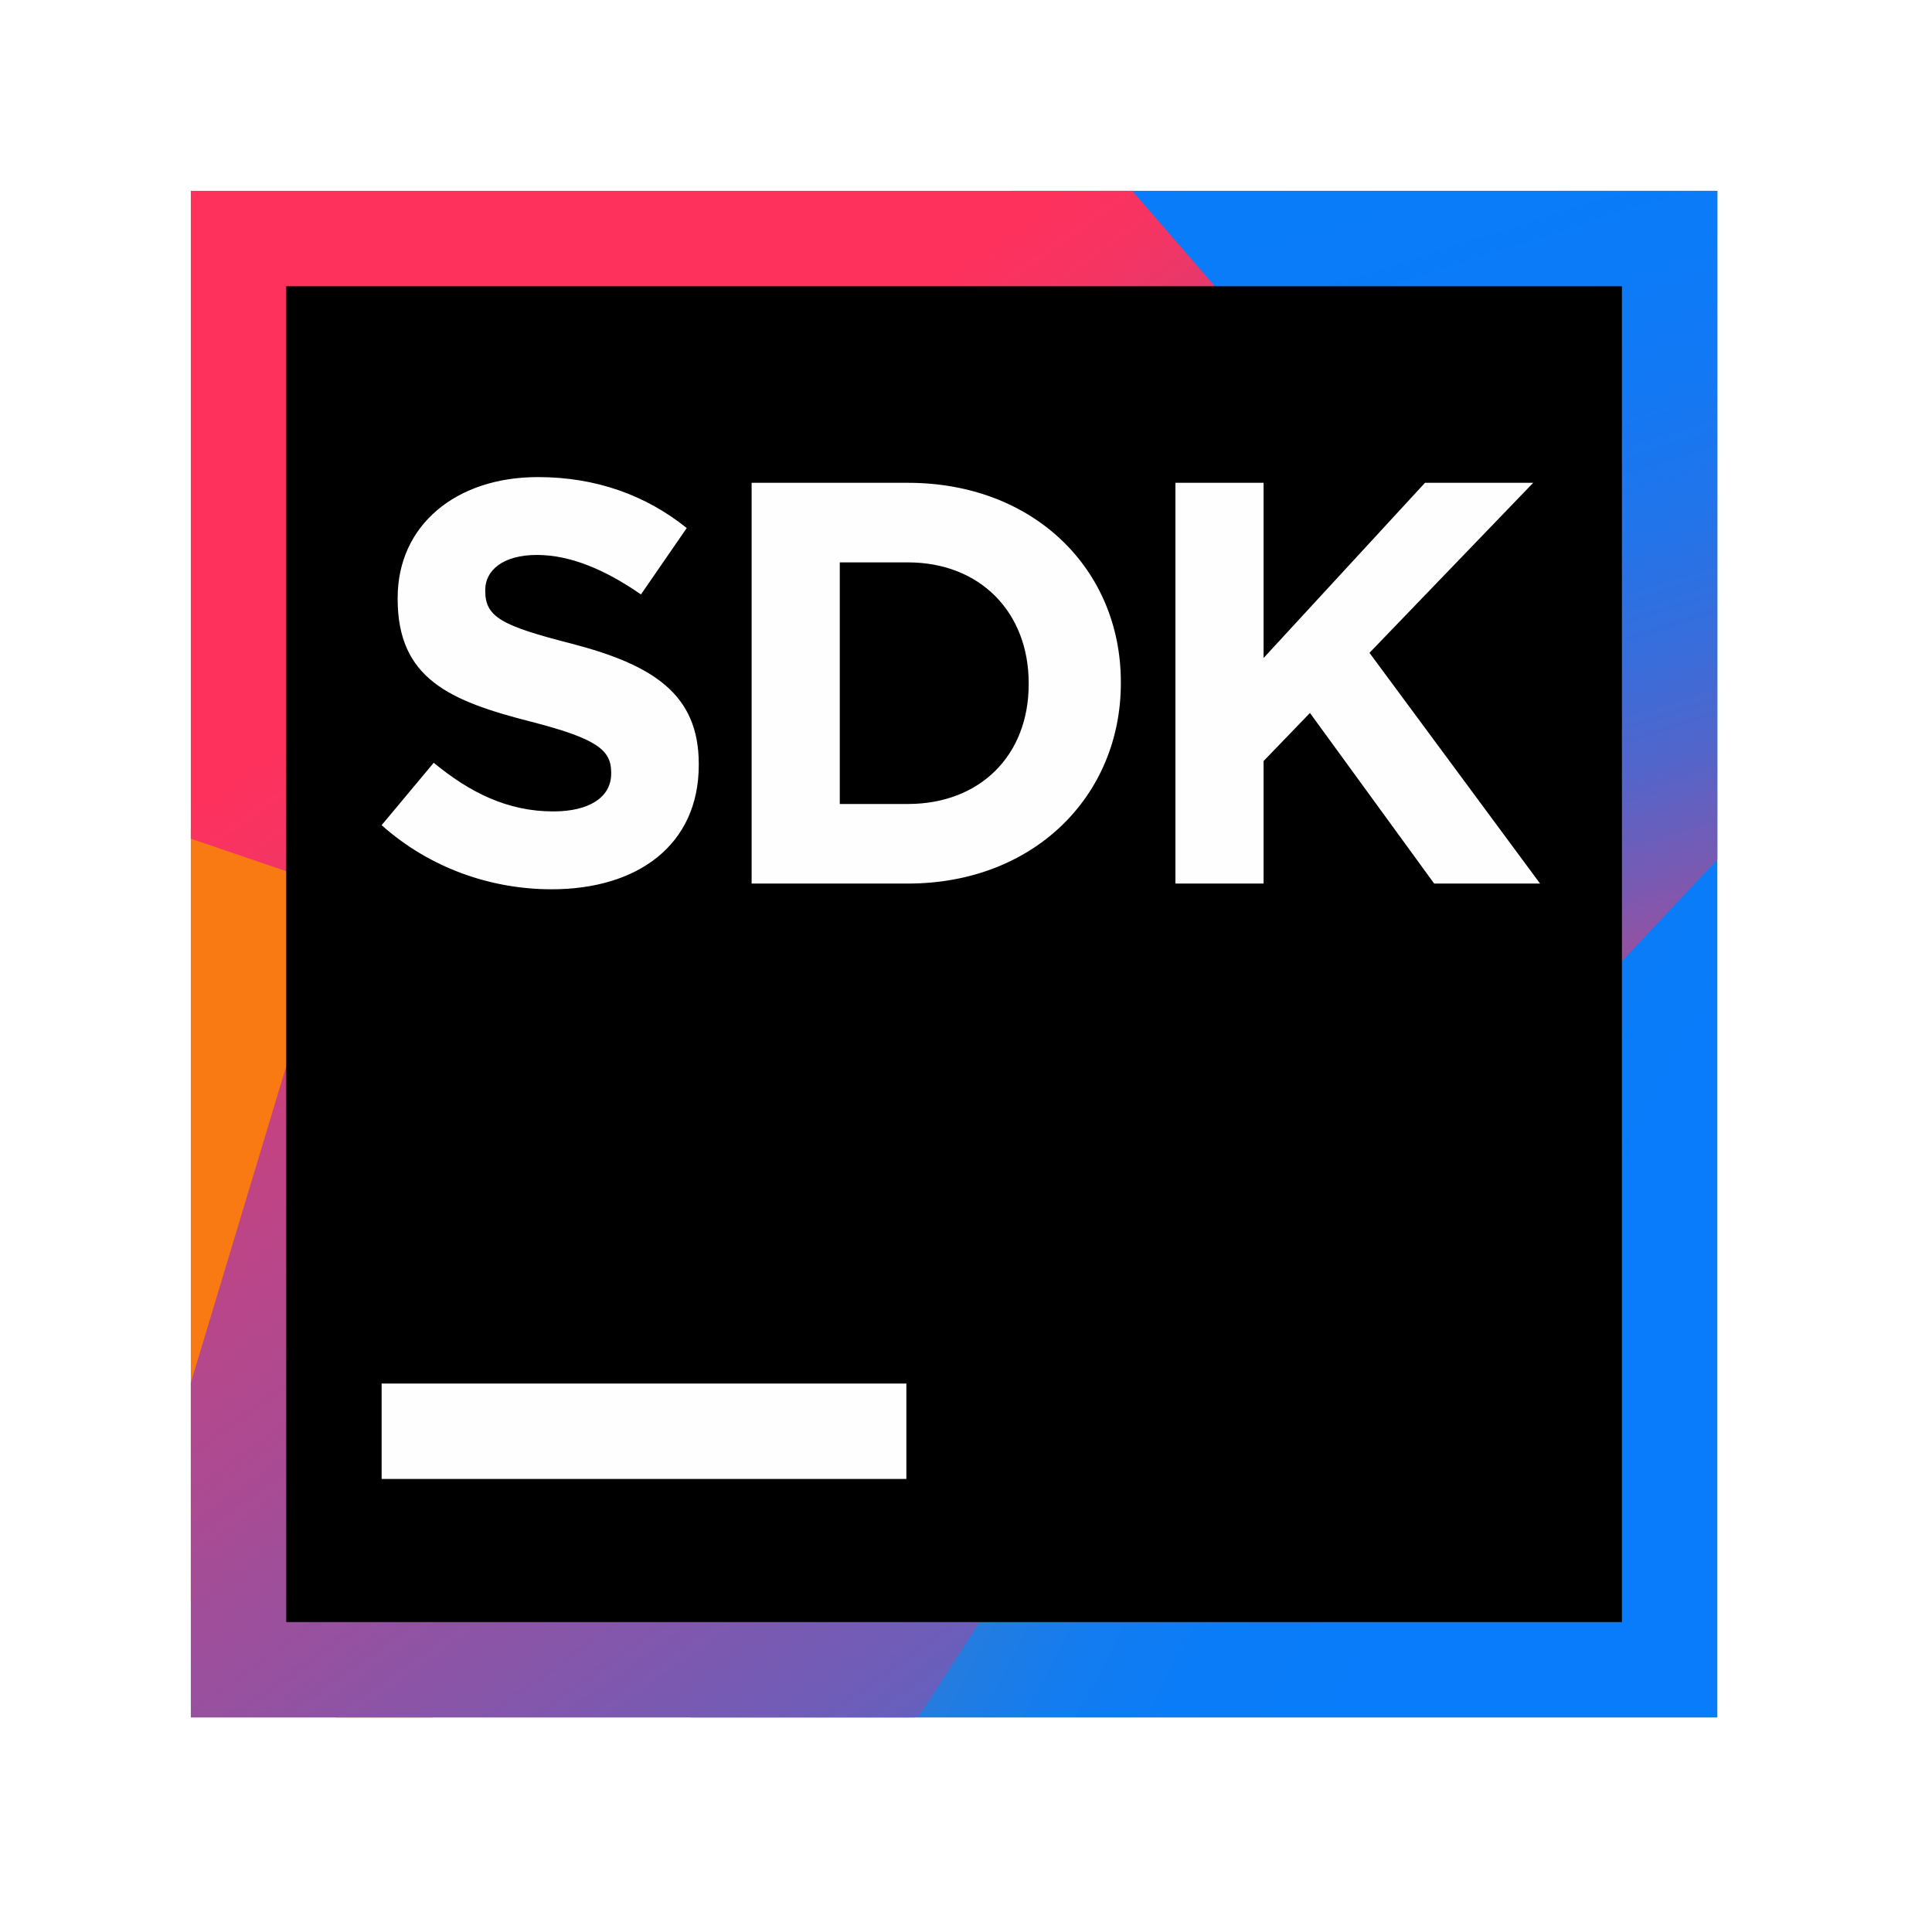
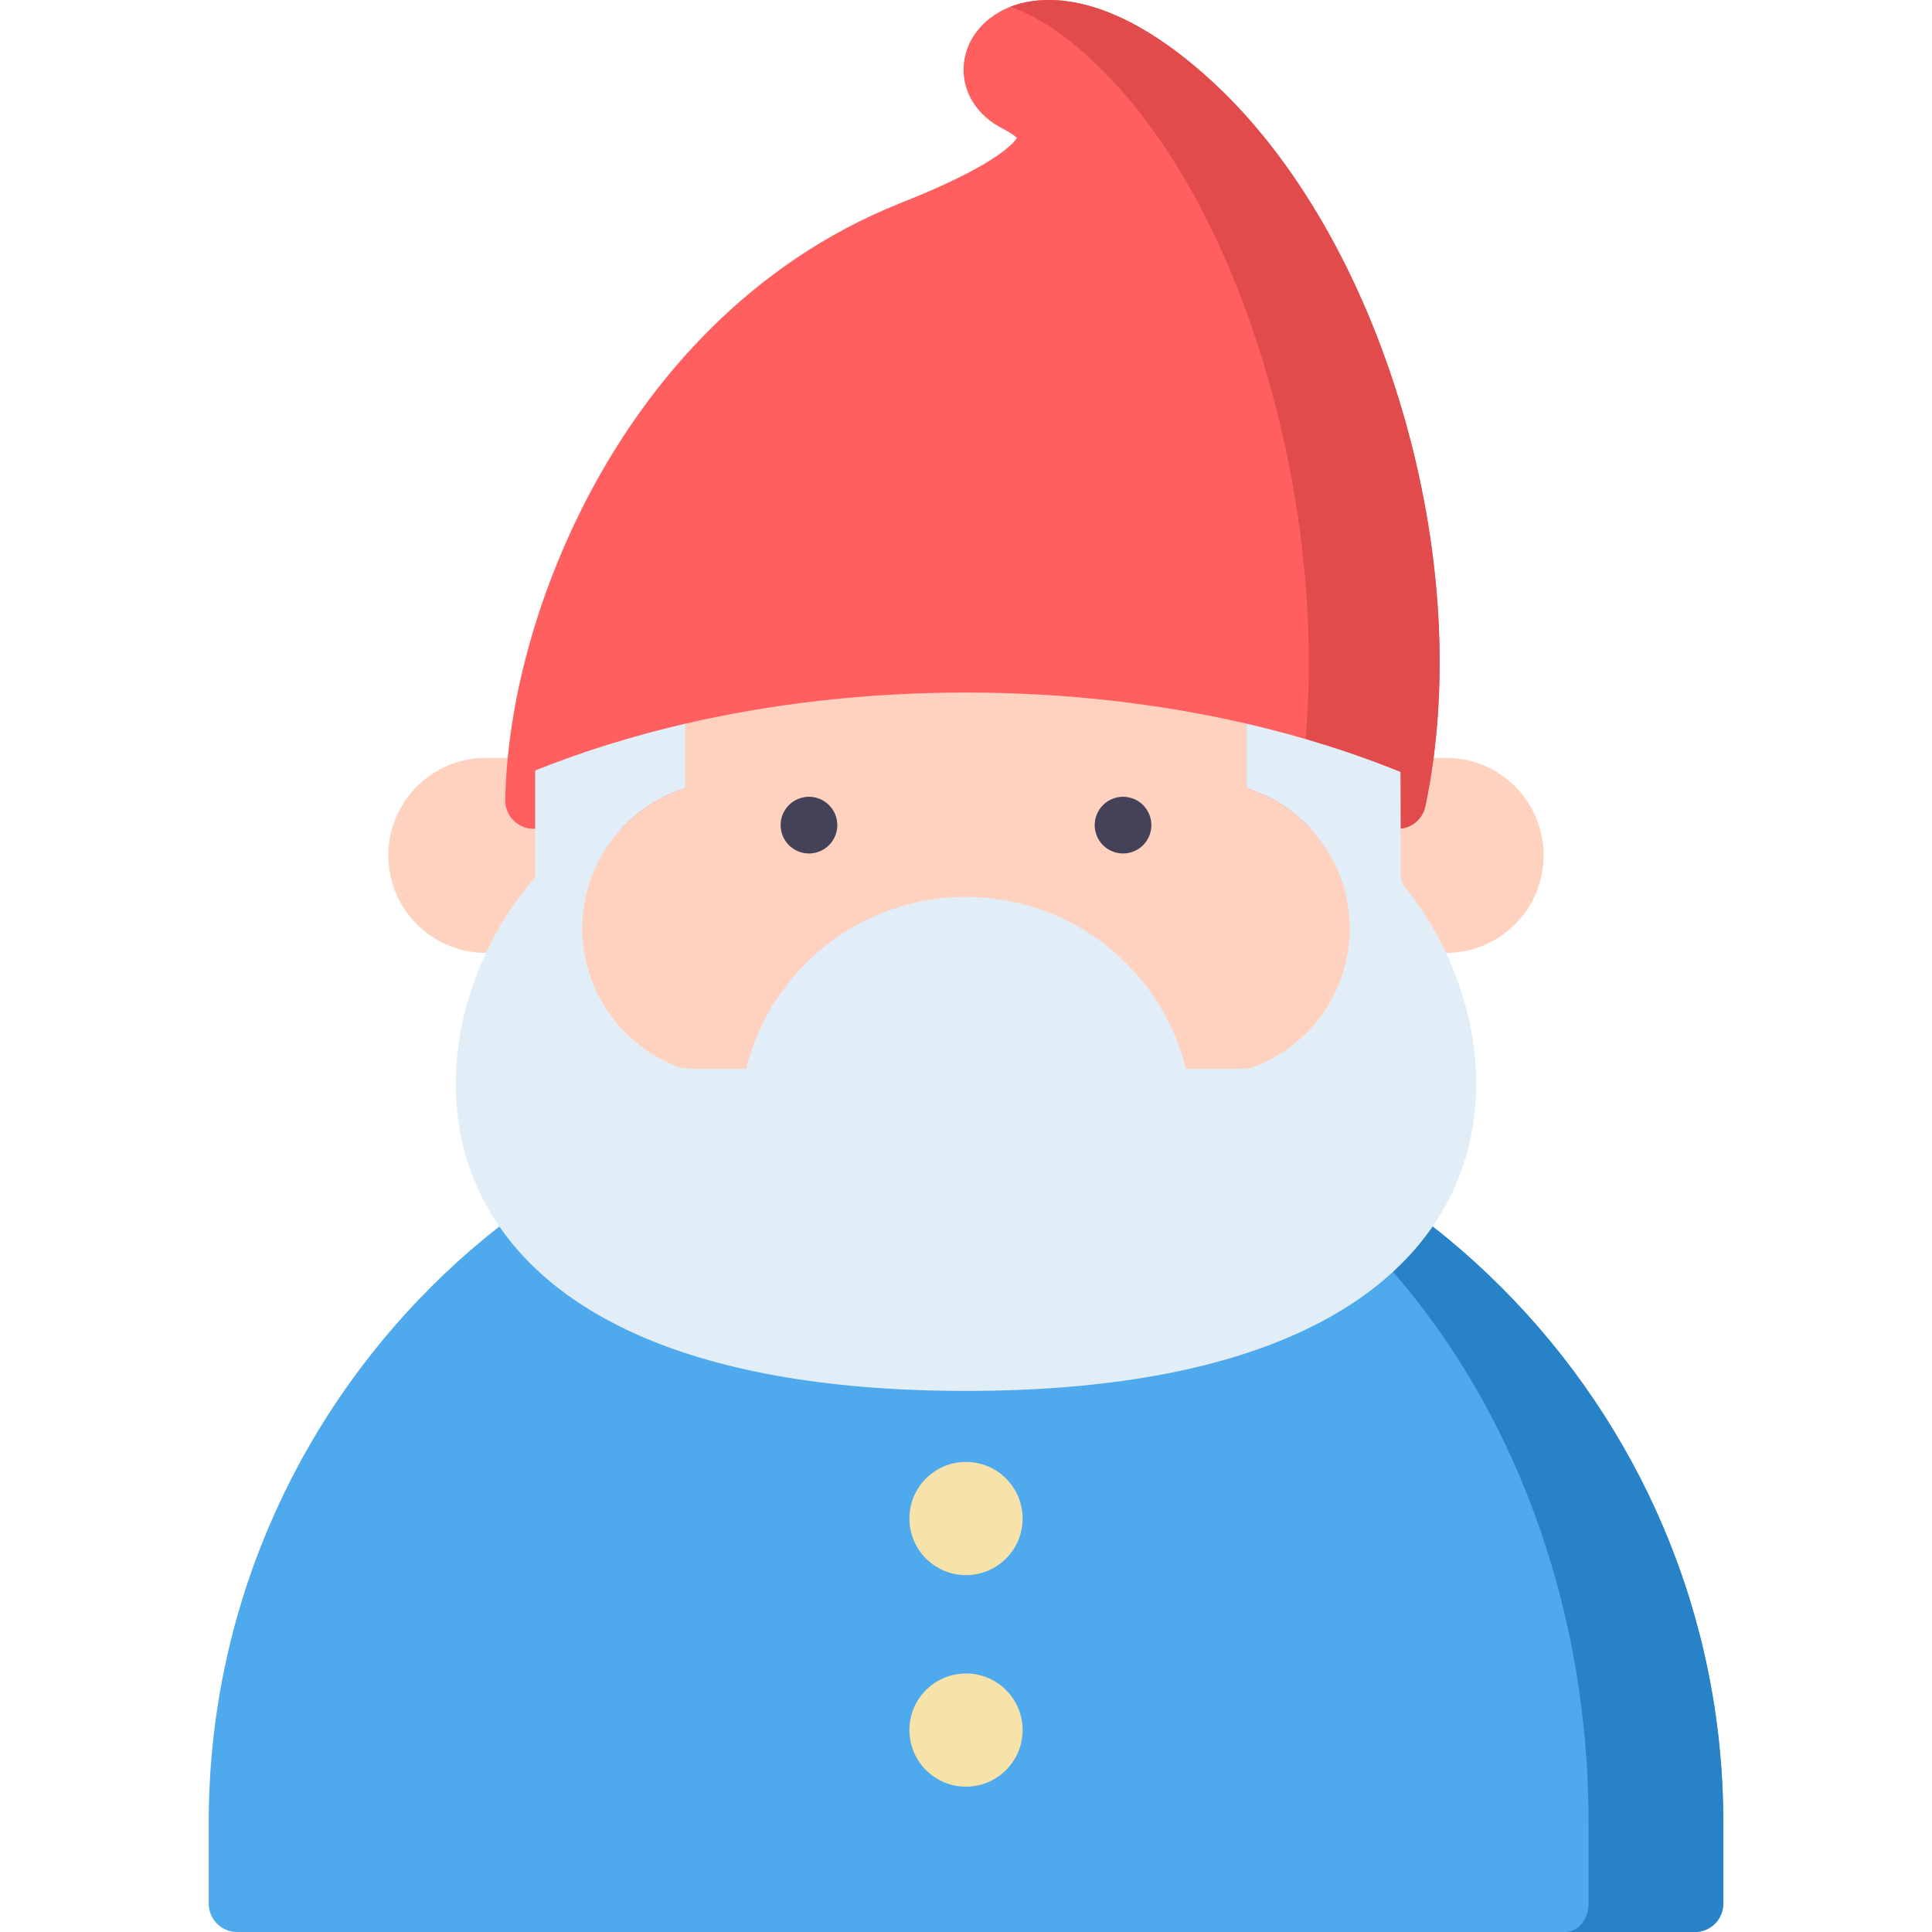
- <svg xmlns="http://www.w3.org/2000/svg" width="81" height="80" viewBox="0 0 81 80">
-   <defs>
-     <linearGradient id="pluginsdk_80-a" x1="-.031%" x2="100.053%" y1="49.963%" y2="49.963%">
-       <stop offset="25.81%" stop-color="#F97A12" />
-       <stop offset="45.91%" stop-color="#B07B58" />
-       <stop offset="72.41%" stop-color="#577BAE" />
-       <stop offset="91.05%" stop-color="#1E7CE5" />
-       <stop offset="100%" stop-color="#087CFA" />
-     </linearGradient>
-     <linearGradient id="pluginsdk_80-b" x1="27.55%" x2="82.223%" y1="34.514%" y2="77.605%">
-       <stop offset="0%" stop-color="#F97A12" />
-       <stop offset="7.18%" stop-color="#CB7A3E" />
-       <stop offset="15.41%" stop-color="#9E7B6A" />
-       <stop offset="24.2%" stop-color="#757B91" />
-       <stop offset="33.44%" stop-color="#537BB1" />
-       <stop offset="43.24%" stop-color="#387CCC" />
-       <stop offset="53.81%" stop-color="#237CE0" />
-       <stop offset="65.52%" stop-color="#147CEF" />
-       <stop offset="79.25%" stop-color="#0B7CF7" />
-       <stop offset="100%" stop-color="#087CFA" />
-     </linearGradient>
-     <linearGradient id="pluginsdk_80-c" x1="63.121%" x2="40.793%" y1="97.699%" y2="-6.587%">
-       <stop offset="0%" stop-color="#FE315D" />
-       <stop offset="7.84%" stop-color="#CB417E" />
-       <stop offset="16.01%" stop-color="#9E4E9B" />
-       <stop offset="24.74%" stop-color="#755BB4" />
-       <stop offset="33.92%" stop-color="#5365CA" />
-       <stop offset="43.65%" stop-color="#386DDB" />
-       <stop offset="54.14%" stop-color="#2374E9" />
-       <stop offset="65.76%" stop-color="#1478F3" />
-       <stop offset="79.4%" stop-color="#0B7BF8" />
-       <stop offset="100%" stop-color="#087CFA" />
-     </linearGradient>
-     <linearGradient id="pluginsdk_80-d" x1="25.331%" x2="93.854%" y1="24.119%" y2="132.621%">
-       <stop offset="0%" stop-color="#FE315D" />
-       <stop offset="4.023%" stop-color="#F63462" />
-       <stop offset="10.37%" stop-color="#DF3A71" />
-       <stop offset="16.67%" stop-color="#C24383" />
-       <stop offset="29.12%" stop-color="#AD4A91" />
-       <stop offset="54.98%" stop-color="#755BB4" />
-       <stop offset="91.75%" stop-color="#1D76ED" />
-       <stop offset="100%" stop-color="#087CFA" />
-     </linearGradient>
-   </defs>
-   <g fill="none" fill-rule="evenodd">
-     <g fill-rule="nonzero" transform="translate(8 8)">
-       <path fill="url(#pluginsdk_80-a)" d="M6.088,64 L2.66453526e-15,59.1 L0,26.792 L30,38.67 L10.14,64 L6.088,64 Z" />
-       <path fill="url(#pluginsdk_80-b)" d="M20.952,64 L52.274,31.916 L37.671,0.46 L38.058,1.33226763e-15 L64,0 L64,64 L20.952,64 Z" />
-       <path fill="url(#pluginsdk_80-c)" d="M34.412,0 L64,0 L64,28.037 L49.008,44 L34,0.447 L34.412,0 Z" />
-       <path fill="url(#pluginsdk_80-d)" d="M30.336,64 L0,64 L0,49.971 L6.234,29.283 L0,27.16 L0,0 L39.47,0 L58,21.384 L30.538,63.926 L30.336,64 Z" />
-     </g>
-     <g fill-rule="nonzero" transform="translate(12 12)">
-       <rect width="56" height="56" fill="#000" />
-       <rect width="22" height="4" x="4" y="46" fill="#FFFEFE" />
-       <path fill="#FFFEFE" d="M11.128,25.28 C8.584,25.28 6.016,24.392 4,22.592 L6.184,19.976 C7.696,21.224 9.28,22.016 11.2,22.016 C12.712,22.016 13.624,21.416 13.624,20.432 L13.624,20.384 C13.624,19.448 13.048,18.968 10.24,18.248 C6.856,17.384 4.672,16.448 4.672,13.112 L4.672,13.064 C4.672,10.016 7.12,8 10.552,8 C13,8 15.088,8.768 16.792,10.136 L14.872,12.92 C13.384,11.888 11.92,11.264 10.504,11.264 C9.088,11.264 8.344,11.912 8.344,12.728 L8.344,12.776 C8.344,13.88 9.064,14.24 11.968,14.984 C15.376,15.872 17.296,17.096 17.296,20.024 L17.296,20.072 C17.296,23.408 14.752,25.28 11.128,25.28 Z M19.512,25.04 L19.512,8.24 L26.064,8.24 C31.344,8.24 34.992,11.864 34.992,16.592 L34.992,16.64 C34.992,21.368 31.344,25.04 26.064,25.04 L19.512,25.04 Z M26.064,11.576 L23.208,11.576 L23.208,21.704 L26.064,21.704 C29.088,21.704 31.128,19.664 31.128,16.688 L31.128,16.64 C31.128,13.664 29.088,11.576 26.064,11.576 Z M37.28,25.04 L37.28,8.24 L40.976,8.24 L40.976,15.584 L47.744,8.24 L52.28,8.24 L45.416,15.368 L52.568,25.04 L48.128,25.04 L42.92,17.888 L40.976,19.904 L40.976,25.04 L37.28,25.04 Z" />
-     </g>
+ <svg xmlns="http://www.w3.org/2000/svg" version="1.1" id="Capa_1" x="0px" y="0px" viewBox="0 0 512.001 512.001" style="enable-background:new 0 0 512.001 512.001;" xml:space="preserve">
+   <g>
+     <path style="fill:#FFD2C0;" d="M383.247,252.519h-48.06c-14.269,0-25.836-11.567-25.836-25.836l0,0   c0-14.269,11.567-25.836,25.836-25.836h48.06c14.269,0,25.836,11.567,25.836,25.836l0,0   C409.081,240.952,397.515,252.519,383.247,252.519z" />
+     <path style="fill:#FFD2C0;" d="M176.815,252.519h-48.06c-14.269,0-25.836-11.567-25.836-25.836l0,0   c0-14.269,11.567-25.836,25.836-25.836h48.06c14.269,0,25.836,11.567,25.836,25.836l0,0   C202.65,240.952,191.083,252.519,176.815,252.519z" />
  </g>
+   <path style="fill:#FF5F5F;" d="M371.587,108.716c-10.573-35.884-28.321-66.699-49.973-86.772  C293.029-4.555,274.126-0.858,267.328,1.962c-7.127,2.955-11.712,9.051-11.967,15.909c-0.251,6.759,3.674,12.849,10.501,16.295  c2.131,1.075,3.162,1.921,3.629,2.392c-1.048,1.673-6.228,7.505-30.618,17.166c-41.174,16.311-65.879,47.703-79.352,71.167  c-15.738,27.408-25.081,59.147-25.633,87.082c-0.04,2.019,0.733,3.968,2.147,5.41c1.414,1.442,3.348,2.255,5.366,2.255h228.976  c3.553,0,6.62-2.488,7.354-5.965C384.396,182.054,382.215,144.779,371.587,108.716z" />
+   <path style="fill:#E24B4B;" d="M371.587,108.716c-10.573-35.884-28.321-66.699-49.973-86.772  C293.565-4.058,274.847-0.987,267.732,1.802c7.446,2.584,16.706,8.391,27.61,20.142c18.622,20.071,33.886,50.888,42.979,86.772  c9.139,36.063,11.016,73.337,5.284,104.956c-0.63,3.477-3.269,5.965-6.325,5.965h33.097c3.553,0,6.62-2.488,7.354-5.965  C384.396,182.054,382.215,144.779,371.587,108.716z" />
+   <path style="fill:#4FA9ED;" d="M256,282.286c-110.66,0-200.689,90.029-200.689,200.69v21.51c0,4.15,3.365,7.515,7.515,7.515h386.35  c4.15,0,7.515-3.365,7.515-7.515v-21.51C456.691,372.315,366.662,282.286,256,282.286z" />
+   <path style="fill:#2782C7;" d="M256,282.286c90.979,0,164.996,90.029,164.996,200.69v21.51c0,4.15-2.767,7.515-6.178,7.515h34.358  c4.15,0,7.515-3.365,7.515-7.515v-21.51C456.691,372.315,366.662,282.286,256,282.286z" />
+   <path style="fill:#FFD2C0;" d="M357.715,246.141c0,0.527-0.008,1.063-0.034,1.582c-0.017,0.527-0.051,1.054-0.093,1.573  c-0.034,0.442-0.076,0.885-0.127,1.319c-0.059,0.527-0.127,1.046-0.212,1.565c-0.034,0.247-0.076,0.493-0.119,0.731  c-0.119,0.705-0.264,1.403-0.425,2.092c-0.051,0.247-0.11,0.485-0.178,0.731c-0.093,0.374-0.187,0.749-0.298,1.122  c-0.136,0.485-0.281,0.961-0.442,1.429v0.026c-0.127,0.383-0.256,0.757-0.392,1.131c-0.017,0.043-0.034,0.085-0.051,0.136  c-0.076,0.212-0.153,0.425-0.238,0.629c-0.119,0.315-0.246,0.629-0.375,0.944c-0.153,0.357-0.307,0.714-0.468,1.071  c0,0.009-0.008,0.017-0.008,0.025c-0.093,0.204-0.178,0.4-0.281,0.595c-0.178,0.392-0.374,0.774-0.57,1.156  c-0.195,0.383-0.4,0.766-0.612,1.148c-0.238,0.425-0.485,0.842-0.731,1.259c-0.008,0.008-0.017,0.017-0.017,0.025  c-0.264,0.417-0.527,0.834-0.8,1.25c-0.808,1.233-1.692,2.424-2.653,3.555c-0.621,0.749-1.276,1.48-1.965,2.177  c-0.009,0.009-0.017,0.017-0.026,0.026c-0.332,0.34-0.663,0.672-1.003,0.995c-0.009,0-0.026,0.017-0.034,0.026  c-0.357,0.341-0.714,0.672-1.088,0.995c-0.366,0.324-0.74,0.646-1.122,0.953c-0.383,0.315-0.774,0.621-1.165,0.919  c-0.391,0.298-0.791,0.587-1.19,0.868c-0.408,0.281-0.817,0.561-1.233,0.825c-0.417,0.273-0.834,0.527-1.268,0.783  c-0.425,0.246-0.851,0.493-1.293,0.731c-0.434,0.238-0.876,0.459-1.319,0.68c-0.451,0.221-0.902,0.434-1.352,0.638  c-0.91,0.408-1.837,0.783-2.79,1.114c-4.099,1.463-8.513,2.263-13.114,2.263H193.373c-4.601,0-9.015-0.8-13.114-2.263  c-0.953-0.332-1.88-0.705-2.79-1.114c-0.451-0.204-0.902-0.417-1.352-0.638c-0.442-0.221-0.885-0.442-1.319-0.68  c-0.442-0.238-0.868-0.485-1.293-0.731c-0.434-0.256-0.851-0.51-1.268-0.783c-0.417-0.264-0.825-0.544-1.233-0.825  c-0.4-0.281-0.8-0.57-1.19-0.868c-0.391-0.298-0.783-0.604-1.165-0.919c-0.383-0.307-0.757-0.629-1.122-0.953  c-0.374-0.324-0.731-0.655-1.088-0.995c-0.008-0.009-0.025-0.026-0.034-0.026c-0.341-0.332-0.672-0.663-1.004-0.995  c-0.008-0.009-0.017-0.017-0.025-0.026c-0.689-0.697-1.344-1.429-1.965-2.177c-0.961-1.131-1.846-2.322-2.653-3.555  c-0.273-0.417-0.536-0.834-0.8-1.25c0-0.008-0.008-0.017-0.017-0.025c-0.246-0.417-0.493-0.834-0.731-1.259  c-0.212-0.383-0.417-0.766-0.612-1.148c-0.195-0.383-0.391-0.766-0.57-1.156c-0.102-0.195-0.187-0.391-0.281-0.595  c0-0.008-0.008-0.017-0.008-0.025c-0.161-0.358-0.315-0.714-0.468-1.071c-0.127-0.315-0.256-0.629-0.375-0.944  c-0.085-0.204-0.161-0.417-0.238-0.629c-0.017-0.051-0.034-0.093-0.051-0.136c-0.136-0.374-0.264-0.749-0.392-1.131v-0.026  c-0.161-0.468-0.306-0.944-0.442-1.429c-0.11-0.374-0.204-0.748-0.298-1.122c-0.068-0.246-0.127-0.485-0.178-0.731  c-0.161-0.689-0.307-1.386-0.425-2.092c-0.042-0.238-0.085-0.485-0.119-0.731c-0.085-0.519-0.153-1.038-0.212-1.565  c-0.051-0.434-0.093-0.876-0.127-1.319c-0.042-0.519-0.076-1.046-0.093-1.573c-0.025-0.519-0.034-1.054-0.034-1.582  c0-17.502,11.507-32.309,27.359-37.293v-17.069c23.005-5.324,48.093-8.249,74.355-8.249c26.261,0,51.351,2.926,74.355,8.249v17.069  C346.208,213.832,357.715,228.638,357.715,246.141z" />
+   <g>
+     <path style="fill:#434259;" d="M297.613,226.184c-0.491,0-0.982-0.05-1.463-0.15c-0.481-0.09-0.952-0.24-1.403-0.431   c-0.461-0.18-0.892-0.411-1.303-0.681c-0.411-0.281-0.792-0.591-1.142-0.942c-1.393-1.393-2.194-3.337-2.194-5.311   c0-0.491,0.04-0.982,0.14-1.473c0.1-0.471,0.24-0.952,0.431-1.403c0.19-0.451,0.421-0.892,0.691-1.293   c0.271-0.421,0.591-0.802,0.932-1.142c0.351-0.351,0.731-0.661,1.142-0.942c0.411-0.271,0.842-0.501,1.303-0.691   c0.451-0.18,0.922-0.331,1.403-0.421c0.972-0.2,1.964-0.2,2.936,0c0.481,0.09,0.952,0.24,1.403,0.421   c0.461,0.19,0.892,0.421,1.303,0.691c0.411,0.281,0.792,0.591,1.142,0.942c1.393,1.393,2.194,3.337,2.194,5.311   s-0.802,3.918-2.194,5.311c-0.351,0.351-0.731,0.661-1.142,0.942c-0.411,0.271-0.842,0.501-1.303,0.681   c-0.451,0.19-0.922,0.341-1.403,0.431C298.605,226.134,298.104,226.184,297.613,226.184z" />
+     <path style="fill:#434259;" d="M214.387,226.184c-0.491,0-0.992-0.05-1.473-0.15c-0.481-0.09-0.952-0.24-1.403-0.431   c-0.461-0.18-0.892-0.421-1.303-0.691c-0.411-0.271-0.792-0.581-1.142-0.932c-1.393-1.393-2.194-3.337-2.194-5.311   c0-0.491,0.04-0.982,0.14-1.473c0.1-0.481,0.24-0.952,0.431-1.403c0.19-0.451,0.421-0.892,0.691-1.293   c0.271-0.421,0.591-0.802,0.932-1.142c0.351-0.351,0.731-0.661,1.142-0.942c0.411-0.271,0.842-0.501,1.303-0.691   c0.451-0.18,0.922-0.331,1.403-0.421c0.972-0.2,1.964-0.2,2.936,0c0.481,0.09,0.952,0.24,1.403,0.421   c0.461,0.19,0.892,0.421,1.303,0.691c0.411,0.281,0.792,0.591,1.142,0.942c0.351,0.341,0.661,0.721,0.932,1.142   c0.271,0.401,0.501,0.842,0.691,1.293s0.331,0.922,0.431,1.403c0.1,0.491,0.15,0.982,0.15,1.473c0,1.974-0.802,3.918-2.204,5.311   c-0.351,0.351-0.731,0.661-1.142,0.932c-0.411,0.271-0.842,0.511-1.303,0.691c-0.451,0.19-0.922,0.341-1.403,0.431   C215.369,226.134,214.868,226.184,214.387,226.184z" />
+   </g>
+   <path style="fill:#E1EEF7;" d="M255.999,368.606c-155.105,0-150.556-95.012-114.173-136.055v-28.363  c12.349-4.958,25.692-9.134,39.819-12.408v17.069c-15.853,4.984-27.359,19.791-27.359,37.293c0,0.527,0.009,1.063,0.034,1.582  c0.017,0.527,0.051,1.054,0.093,1.573c0.034,0.442,0.076,0.885,0.127,1.319c0.059,0.527,0.127,1.046,0.212,1.565  c0.034,0.247,0.076,0.485,0.119,0.731c0.119,0.705,0.264,1.403,0.425,2.092c0.051,0.247,0.11,0.493,0.178,0.731  c0.093,0.374,0.187,0.748,0.298,1.122c0.136,0.485,0.281,0.961,0.442,1.429v0.026c0.127,0.383,0.256,0.757,0.391,1.131  c0.017,0.043,0.034,0.085,0.051,0.136c0.076,0.212,0.153,0.417,0.238,0.629c0.119,0.315,0.246,0.629,0.375,0.944  c0.153,0.357,0.307,0.714,0.468,1.071c0,0.009,0.008,0.017,0.008,0.025c0.093,0.204,0.187,0.4,0.281,0.595  c0.178,0.392,0.374,0.774,0.57,1.156c0.195,0.383,0.4,0.766,0.612,1.148c0.238,0.425,0.485,0.842,0.731,1.259  c0.008,0.008,0.017,0.017,0.017,0.025c0.264,0.417,0.527,0.834,0.8,1.25c0.817,1.233,1.7,2.424,2.653,3.555  c0.629,0.749,1.285,1.471,1.965,2.177c0.008,0.009,0.017,0.017,0.025,0.026c0.332,0.332,0.663,0.663,1.004,0.995  c0.008,0,0.025,0.017,0.034,0.026c0.357,0.341,0.714,0.672,1.088,0.995c0.366,0.324,0.739,0.646,1.122,0.953  c0.383,0.315,0.774,0.621,1.165,0.919c0.391,0.298,0.791,0.587,1.19,0.868c0.408,0.281,0.817,0.561,1.233,0.825  c0.417,0.273,0.834,0.527,1.268,0.783c0.425,0.246,0.851,0.493,1.293,0.731c0.434,0.238,0.876,0.459,1.319,0.68  c0.451,0.221,0.902,0.434,1.353,0.638c0.91,0.408,1.846,0.774,2.79,1.114c1.683,0.195,3.393,0.307,5.128,0.307h12.323  c3.266-13.19,10.852-24.578,21.108-32.674c10.257-8.105,23.2-12.902,37.181-12.902c27.971,0,51.749,19.203,58.29,45.576h12.323  c1.734,0,3.444-0.11,5.128-0.307c0.944-0.34,1.88-0.705,2.79-1.114c0.451-0.204,0.902-0.417,1.353-0.638  c0.442-0.221,0.885-0.442,1.318-0.68c0.442-0.238,0.868-0.485,1.293-0.731c0.434-0.256,0.851-0.51,1.268-0.783  c0.417-0.264,0.825-0.544,1.233-0.825c0.4-0.281,0.8-0.57,1.19-0.868c0.391-0.298,0.783-0.604,1.165-0.919  c0.383-0.307,0.757-0.629,1.122-0.953c0.374-0.324,0.731-0.655,1.088-0.995c0.008-0.009,0.025-0.026,0.034-0.026  c0.341-0.323,0.672-0.655,1.004-0.995c0.008-0.009,0.017-0.017,0.025-0.026c0.68-0.705,1.336-1.429,1.965-2.177  c0.953-1.131,1.837-2.322,2.653-3.555c0.273-0.417,0.536-0.834,0.8-1.25c0-0.008,0.009-0.017,0.017-0.025  c0.246-0.417,0.493-0.834,0.731-1.259c0.212-0.383,0.417-0.766,0.612-1.148s0.391-0.766,0.57-1.156  c0.093-0.195,0.187-0.391,0.281-0.595c0-0.008,0.008-0.017,0.008-0.025c0.161-0.358,0.315-0.714,0.468-1.071  c0.127-0.315,0.255-0.629,0.375-0.944c0.085-0.212,0.161-0.417,0.238-0.629c0.017-0.051,0.034-0.093,0.051-0.136  c0.136-0.374,0.264-0.749,0.392-1.131v-0.026c0.161-0.468,0.306-0.944,0.442-1.429c0.11-0.374,0.204-0.748,0.298-1.122  c0.068-0.238,0.127-0.485,0.178-0.731c0.161-0.689,0.307-1.386,0.425-2.092c0.042-0.246,0.085-0.485,0.119-0.731  c0.085-0.519,0.153-1.038,0.212-1.565c0.051-0.434,0.093-0.876,0.127-1.319c0.043-0.519,0.076-1.046,0.093-1.573  c0.026-0.519,0.034-1.054,0.034-1.582c0-17.502-11.507-32.309-27.359-37.293V191.78c14.5,3.36,28.175,7.671,40.797,12.8  l0.085,27.963l0.442,1.761C406.657,276.229,408.936,368.606,255.999,368.606z" />
+   <g>
+     <circle style="fill:#F7E3AA;" cx="256.002" cy="402.425" r="15" />
+     <circle style="fill:#F7E3AA;" cx="256.002" cy="458.487" r="15" />
+   </g>
+   <g>
+ </g>
+   <g>
+ </g>
+   <g>
+ </g>
+   <g>
+ </g>
+   <g>
+ </g>
+   <g>
+ </g>
+   <g>
+ </g>
+   <g>
+ </g>
+   <g>
+ </g>
+   <g>
+ </g>
+   <g>
+ </g>
+   <g>
+ </g>
+   <g>
+ </g>
+   <g>
+ </g>
+   <g>
+ </g>
</svg>
